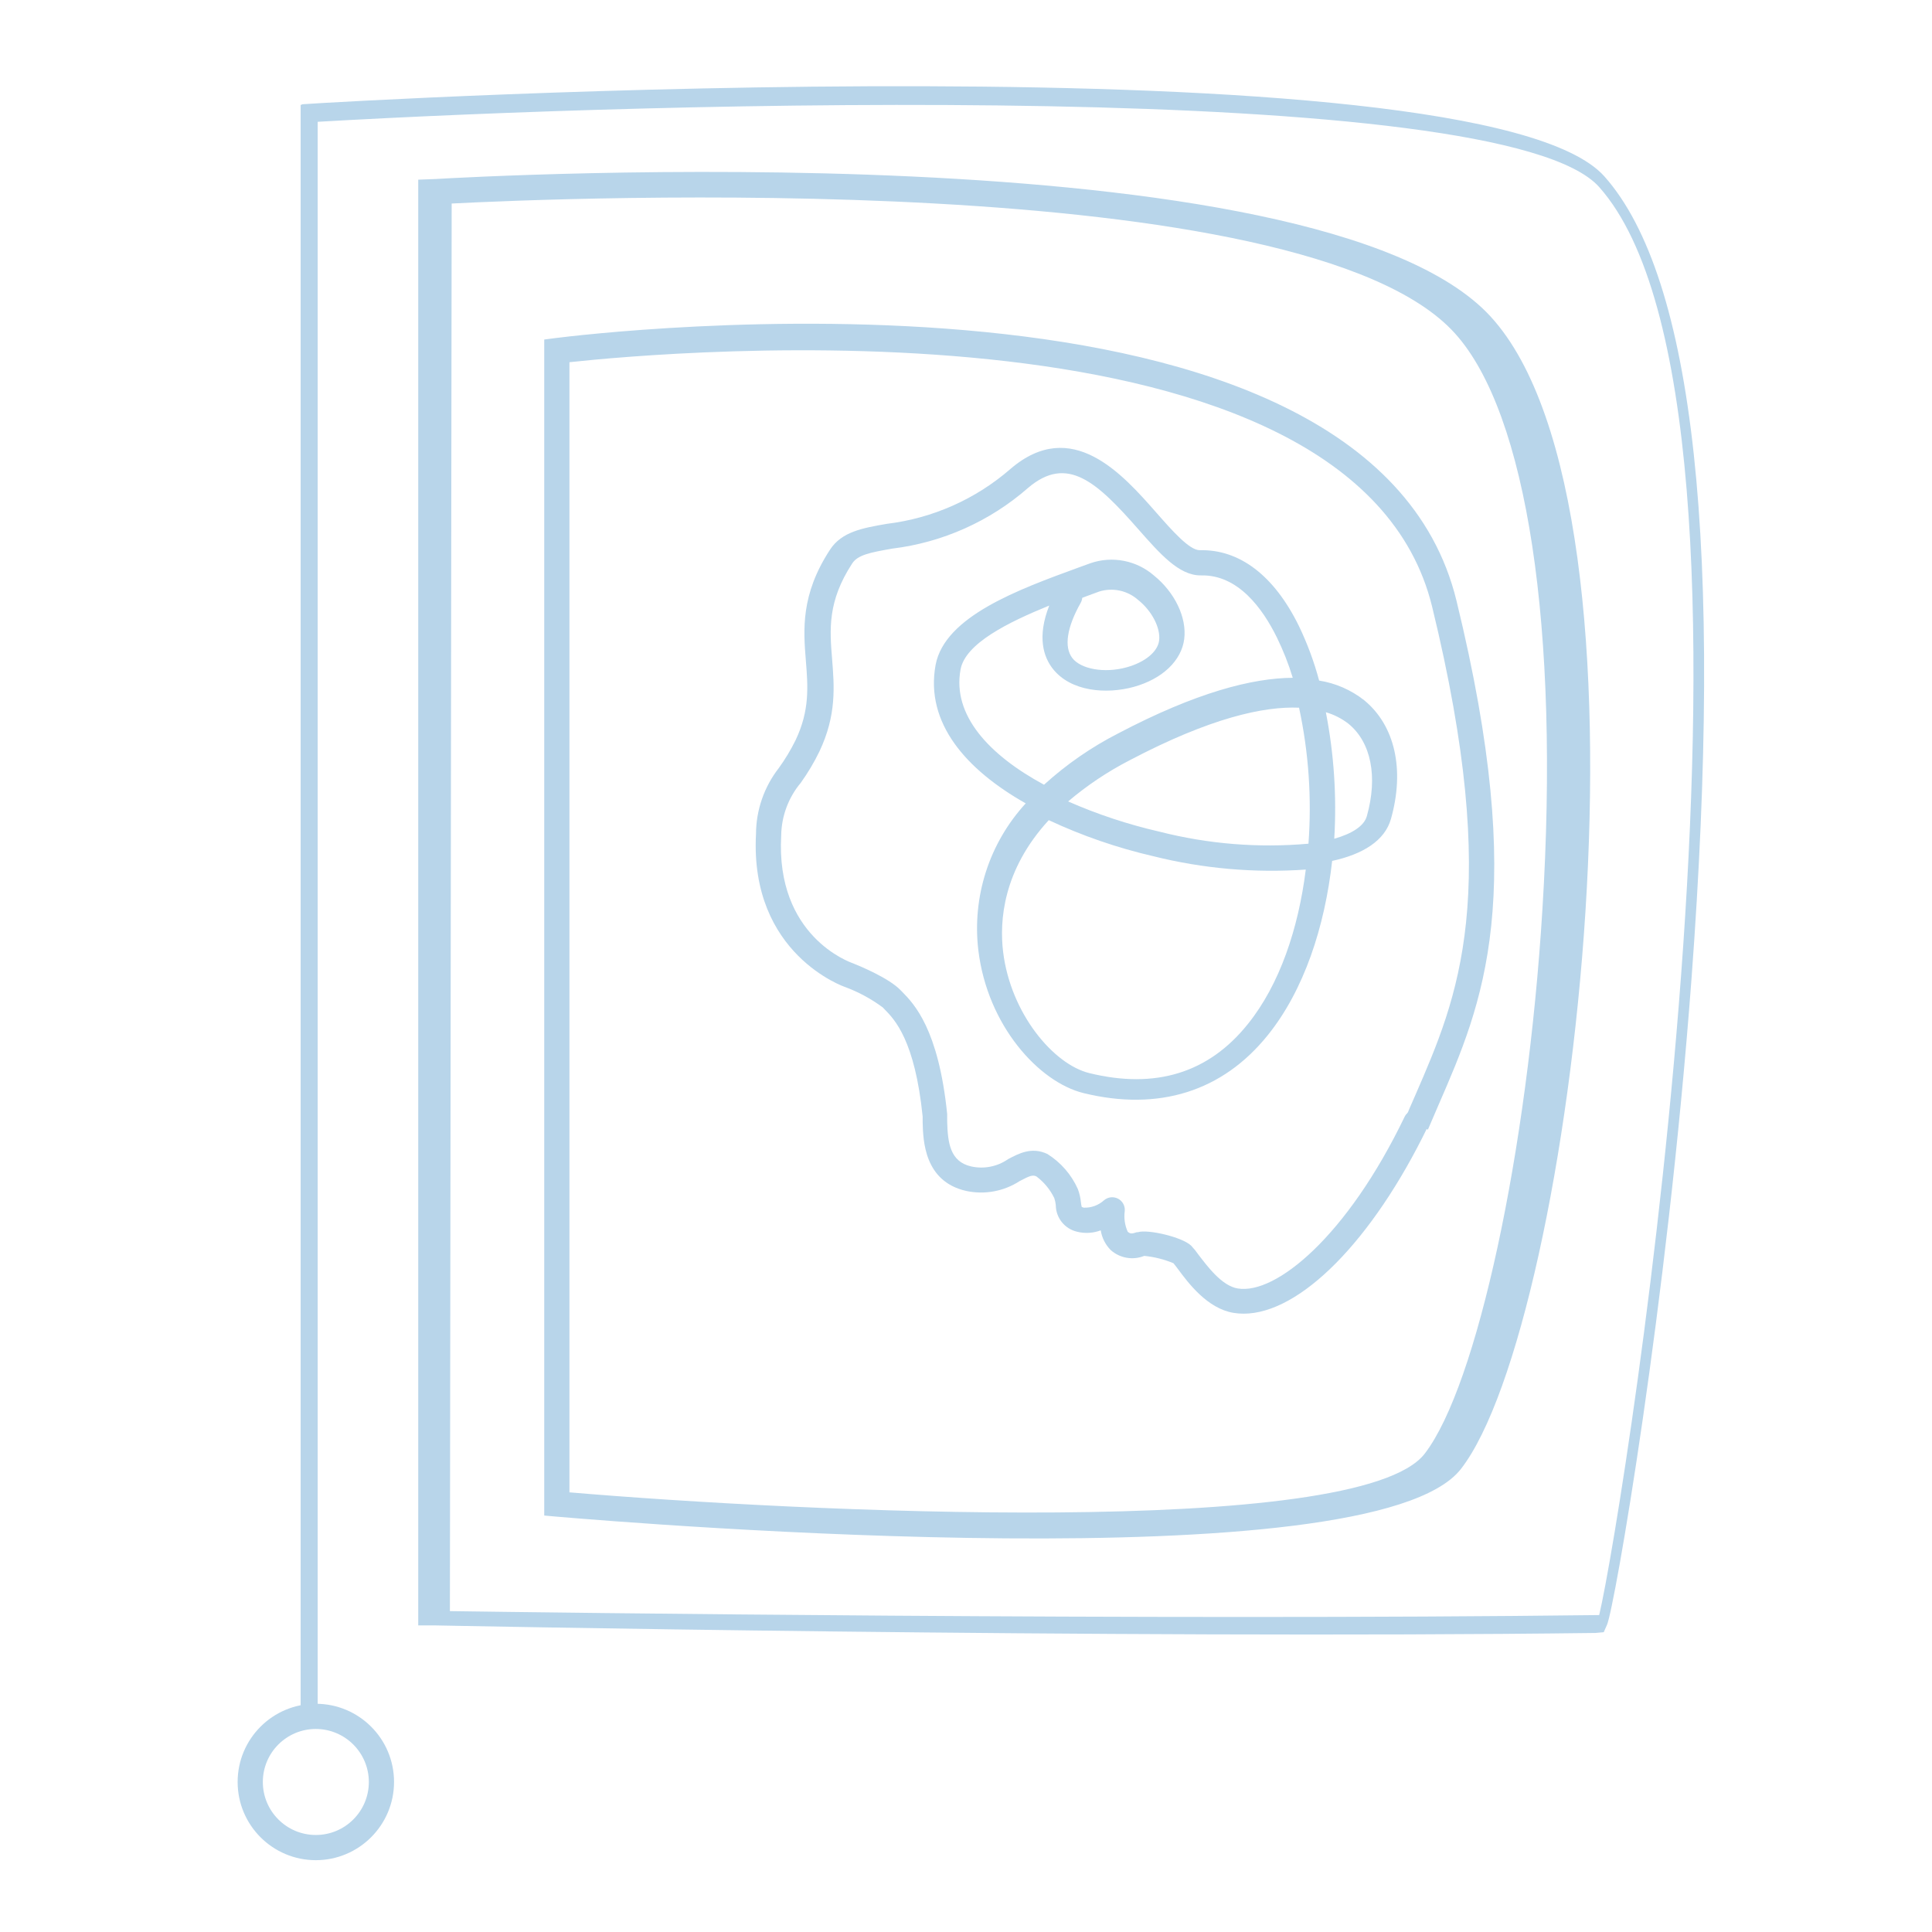
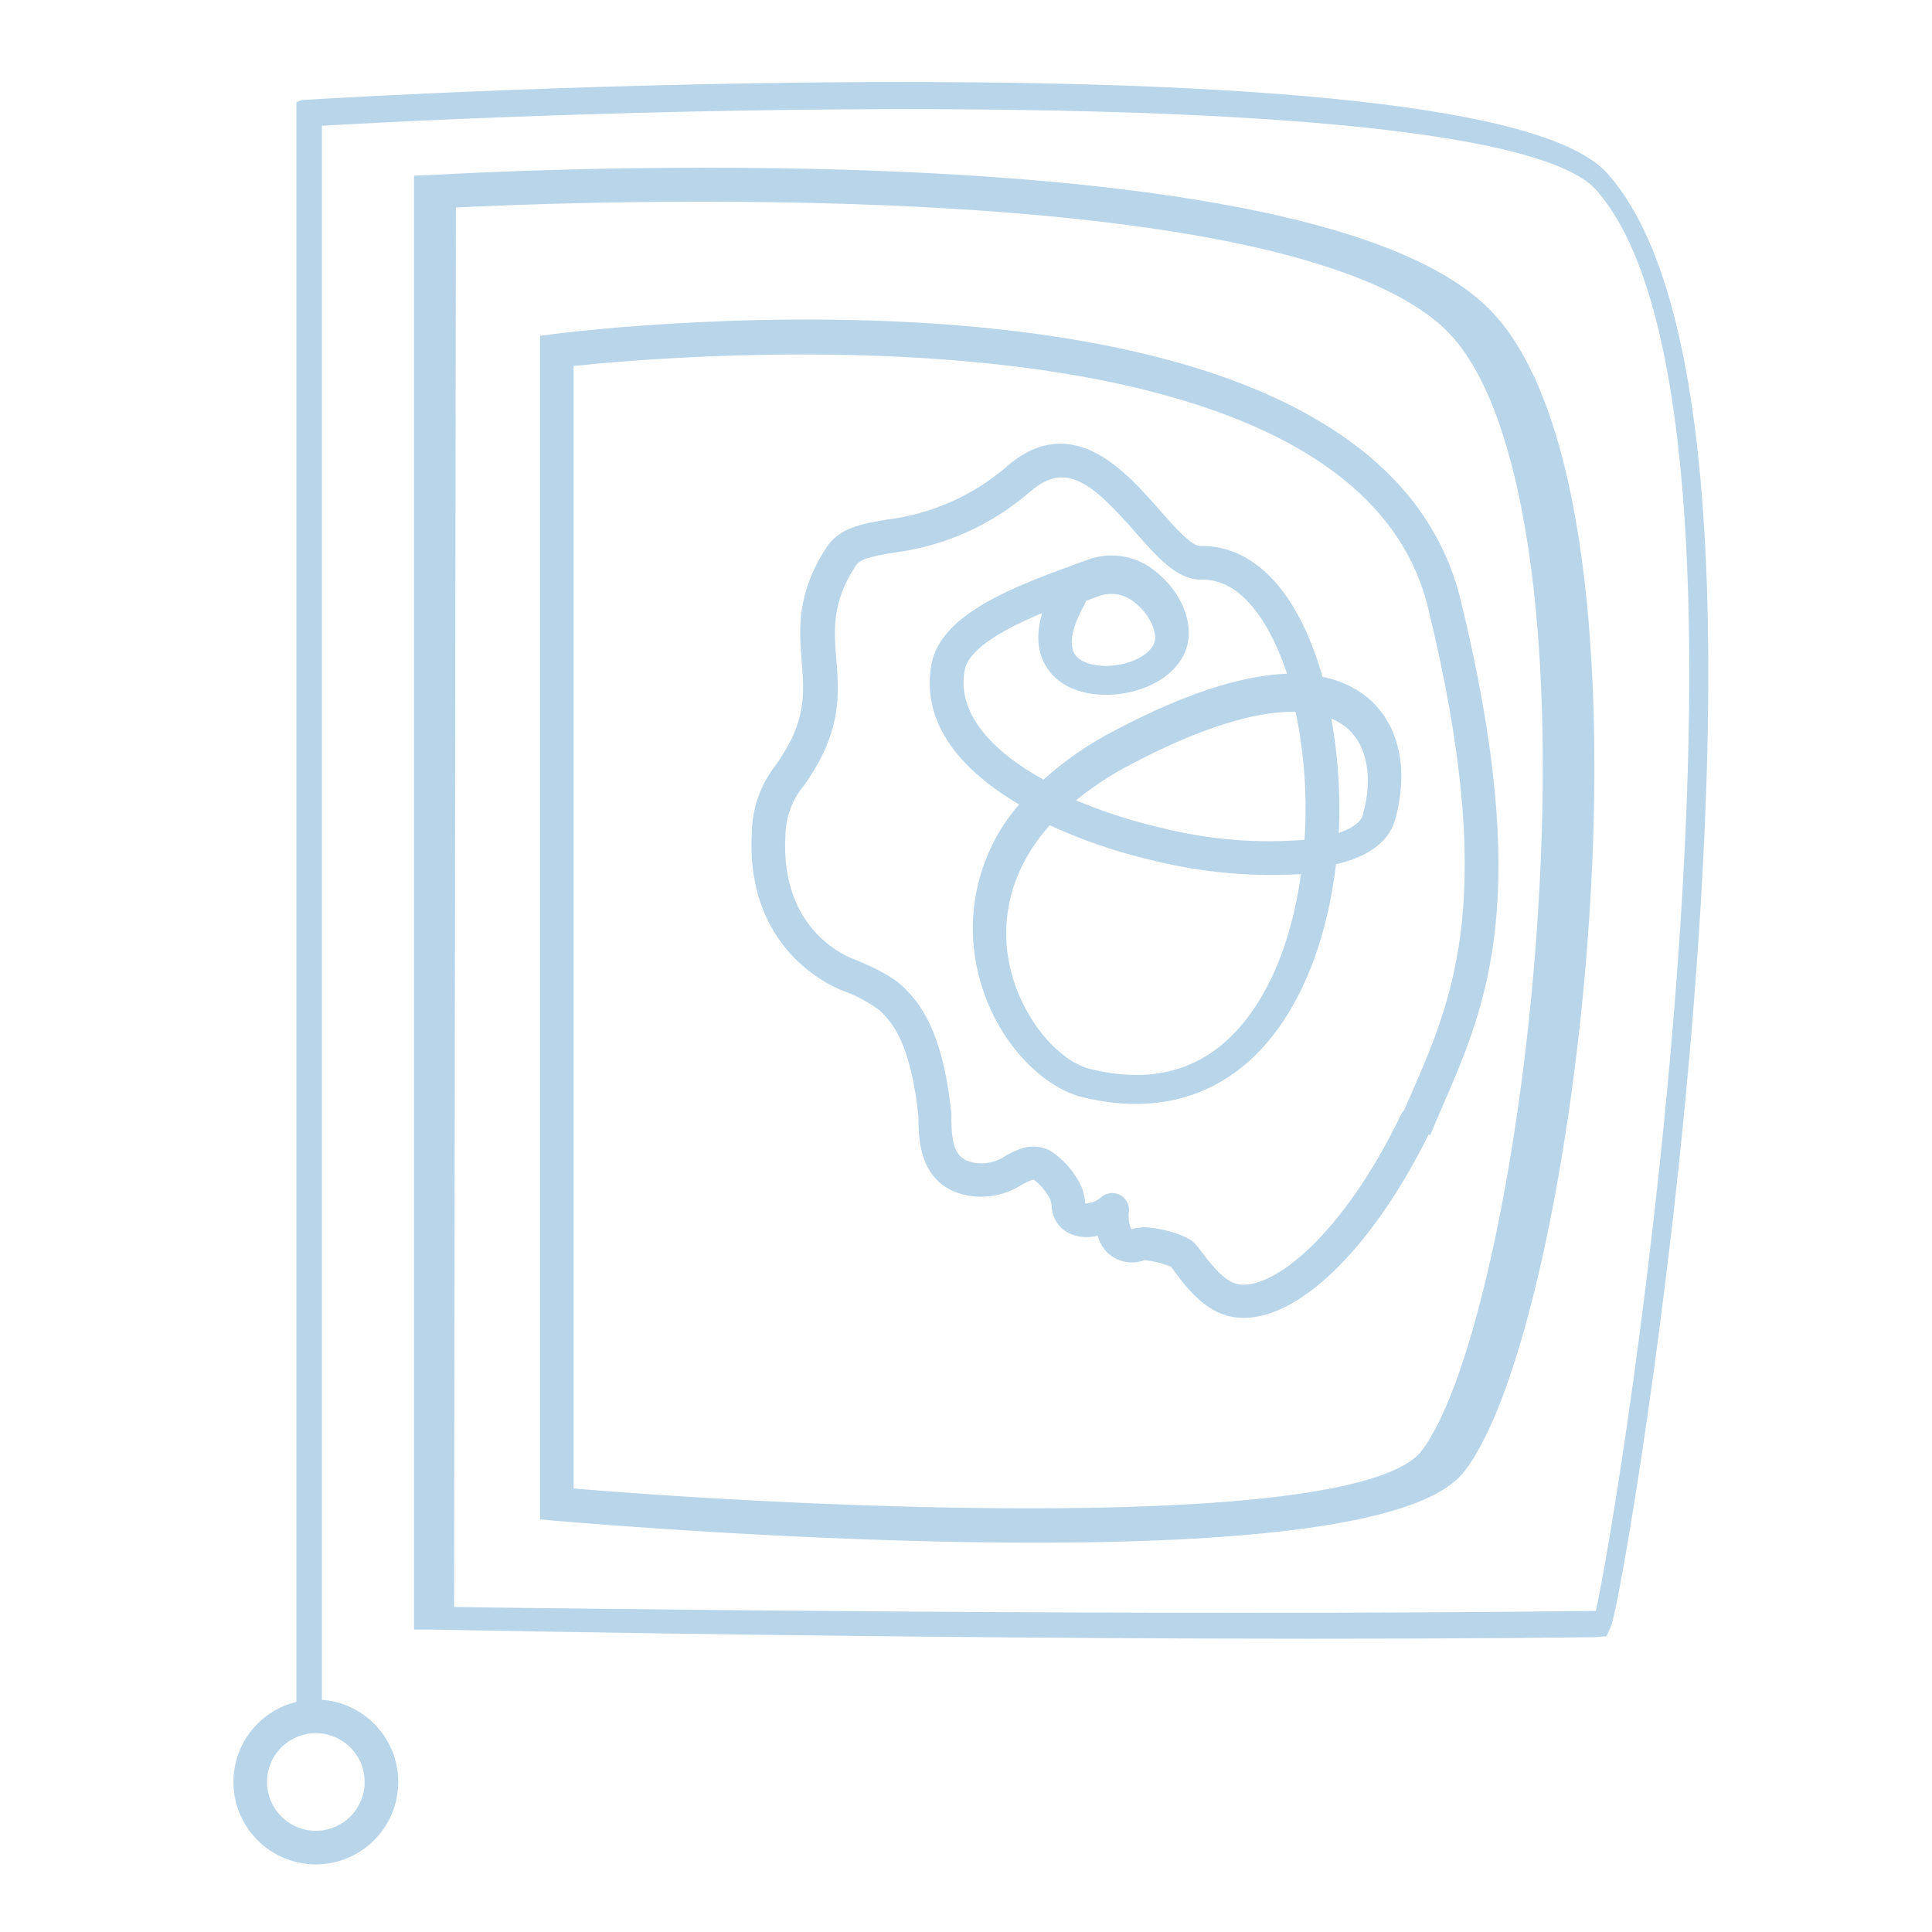
- <svg xmlns="http://www.w3.org/2000/svg" id="Layer_1" data-name="Layer 1" viewBox="0 0 230 230">
-   <defs>
-     <style>.cls-1{fill:#b8d5ea;}</style>
+ <svg xmlns="http://www.w3.org/2000/svg" id="Layer_1" data-name="Layer 1" viewBox="0 0 230 230" version="1.1">
+   <defs id="defs4">
+     <style id="style2">.cls-1{fill:#b8d5ea;}</style>
  </defs>
-   <path class="cls-1" d="M35.79,204.5v-192l.23-.09C41.74,12,176.1,4.24,191,21c10.72,12.06,14.2,44.24,10.36,95.65-2.91,38.9-9.16,74.76-10.05,76.78l-.39.88-1,.09c-57.38.73-138.17-.9-138.17-.9H49.79V21.39l2.09-.08c4.28-.25,105-6,125.56,16.36,21.33,23.18,10,119.87-3.53,137.22-10.65,13.61-97.89,6.5-107.8,5.65l-1.32-.12v-140l1.31-.17c3.95-.5,96.77-11.84,107.29,31.26,8.61,35.3,3.14,47.89-2.15,60.06-.42,1-.84,1.93-1.25,2.91l-2.76-1.16c.41-1,.84-2,1.26-2.94,5.09-11.72,10.36-23.83,2-58.16C161.24,34.39,79.22,41.88,67.79,43.12V177.66c26.94,2.29,94,5.63,101.83-4.62,6.21-8.08,12.23-35.93,14-64.77,2.07-33.43-1.82-59.06-10.4-68.57-18-20-107.22-16.1-119.45-15.47L53.56,191.8c11.25.16,83.39,1.13,136.82.47,3-12.61,23.68-143.35,0-170-11.53-13-112.64-10.08-152.56-7.77v190Z" />
-   <path class="cls-1" d="M37.6,221.45a9.31,9.31,0,1,1,9.31-9.31A9.32,9.32,0,0,1,37.6,221.45Zm0-15.62a6.31,6.31,0,1,0,6.31,6.31A6.32,6.32,0,0,0,37.6,205.83Z" />
-   <path class="cls-1" d="M148.05,156.39a7.4,7.4,0,0,1-1.22-.1c-3.11-.52-5.37-3.56-6.58-5.19-.21-.28-.47-.63-.56-.72a12.14,12.14,0,0,0-3.47-.87,3.84,3.84,0,0,1-4-.7,4.3,4.3,0,0,1-1.18-2.34,4.74,4.74,0,0,1-2.83.16,3.27,3.27,0,0,1-2.52-3.15,3.54,3.54,0,0,0-.18-.85,7.08,7.08,0,0,0-2.13-2.58c-.44-.21-.79-.08-2,.56a8.43,8.43,0,0,1-6.35,1.17c-5-1.12-5.13-6-5.19-8.14,0-.28,0-.53,0-.71-.92-9.09-3.35-11.57-4.52-12.76l-.23-.24a18.11,18.11,0,0,0-4.49-2.43S89.23,113.64,90,99.28a12.86,12.86,0,0,1,2.71-7.84,22.71,22.71,0,0,0,2-3.32c1.7-3.56,1.47-6.4,1.23-9.42-.3-3.7-.64-7.89,2.87-13.26,1.4-2.15,3.89-2.58,6.78-3.08a27.46,27.46,0,0,0,14.71-6.54c7.29-6.25,13.34.64,17.35,5.2,1.86,2.11,3.93,4.48,5.17,4.48,4.73-.12,8.85,3,11.8,9a37.05,37.05,0,0,1,2.42,6.52,11.6,11.6,0,0,1,5.36,2.34c3.66,3,4.85,8.24,3.19,14.13-.73,2.59-3.35,4.21-7,5-.88,7.86-3.35,15.39-7.66,20.74-5.39,6.71-13,9.09-21.94,6.9-5.29-1.3-11.43-8-12.52-17a22,22,0,0,1,5.64-17.49c-7.07-4-12-9.55-10.73-16.48,1.09-5.8,9.92-9,17-11.59l1.46-.53a7.7,7.7,0,0,1,7.53,1.47c2.48,2,3.93,5,3.61,7.56s-2.58,4.75-6,5.7c-3.26.9-7.5.58-9.65-2.16-1.08-1.38-1.9-3.75-.42-7.52-4.9,2-10,4.51-10.56,7.62-1,5.42,3.37,10.16,9.94,13.71a40.55,40.55,0,0,1,8.81-6.1c9.31-4.9,16-6.6,20.8-6.63A32.33,32.33,0,0,0,152,75.87c-1.68-3.41-4.59-7.46-9-7.37h-.08c-2.57,0-4.81-2.55-7.41-5.5-4.9-5.57-8.45-8.92-13.14-4.9a30.09,30.09,0,0,1-16.14,7.21c-2.69.47-4.12.76-4.78,1.77-2.94,4.51-2.68,7.84-2.39,11.38.26,3.28.54,6.67-1.51,11a25.54,25.54,0,0,1-2.22,3.73A10,10,0,0,0,93,99.45c-.68,12,8.17,15.1,8.55,15.23.78.31,4.28,1.76,5.64,3.18l.21.21c1.41,1.44,4.33,4.43,5.36,14.56,0,.24,0,.56,0,.93.07,2.47.34,4.73,2.85,5.3A5.57,5.57,0,0,0,120,138c1.26-.67,2.82-1.51,4.69-.62a9.5,9.5,0,0,1,3.62,4.16,6.18,6.18,0,0,1,.37,1.58,3.46,3.46,0,0,0,.1.57l.24.08a3.4,3.4,0,0,0,2.41-.88,1.5,1.5,0,0,1,2.47,1.27,4.53,4.53,0,0,0,.35,2.47c.3.27.51.26,1.09.06l.13,0c1.14-.37,5.24.56,6.33,1.6a9.19,9.19,0,0,1,.89,1.1c1,1.29,2.75,3.7,4.67,4,4.49.75,13-6.17,19.88-20.49a1.5,1.5,0,0,1,2.7,1.3C163.38,147.71,154.77,156.39,148.05,156.39Zm-23.2-58.75c-5.46,5.94-5.88,12-5.43,15.69.9,7.34,6,13.38,10.26,14.42,7.86,1.93,14.21,0,18.89-5.86,3.77-4.69,6-11.34,6.88-18.37a58.08,58.08,0,0,1-18.15-1.59A62.59,62.59,0,0,1,124.86,97.64Zm2.31-2.23A60.65,60.65,0,0,0,138,99a52.92,52.92,0,0,0,17.77,1.44,57,57,0,0,0-1.12-16.19c-4.16-.18-10.52,1.18-20.19,6.27A38.55,38.55,0,0,0,127.16,95.41Zm30.68-10.62a59.81,59.81,0,0,1,1,15.06c2.19-.62,3.56-1.55,3.88-2.69,1.32-4.7.51-8.8-2.19-11A8,8,0,0,0,157.84,84.79Zm-29-13.62a1.5,1.5,0,0,1-.19.6c-1.64,2.92-2,5.24-1,6.56s3.81,1.85,6.48,1.11c2.18-.6,3.69-1.85,3.86-3.18.19-1.5-.86-3.54-2.5-4.84a4.82,4.82,0,0,0-4.63-1l-1.47.54Z" />
+   <path class="cls-1" d="M35.79,204.5v-192l.23-.09C41.74,12,176.1,4.24,191,21c10.72,12.06,14.2,44.24,10.36,95.65-2.91,38.9-9.16,74.76-10.05,76.78l-.39.88-1,.09c-57.38.73-138.17-.9-138.17-.9H49.79V21.39l2.09-.08c4.28-.25,105-6,125.56,16.36,21.33,23.18,10,119.87-3.53,137.22-10.65,13.61-97.89,6.5-107.8,5.65l-1.32-.12v-140l1.31-.17c3.95-.5,96.77-11.84,107.29,31.26,8.61,35.3,3.14,47.89-2.15,60.06-.42,1-.84,1.93-1.25,2.91l-2.76-1.16c.41-1,.84-2,1.26-2.94,5.09-11.72,10.36-23.83,2-58.16C161.24,34.39,79.22,41.88,67.79,43.12V177.66c26.94,2.29,94,5.63,101.83-4.62,6.21-8.08,12.23-35.93,14-64.77,2.07-33.43-1.82-59.06-10.4-68.57-18-20-107.22-16.1-119.45-15.47L53.56,191.8c11.25.16,83.39,1.13,136.82.47,3-12.61,23.68-143.35,0-170-11.53-13-112.64-10.08-152.56-7.77v190Z" id="path8" style="stroke:#b8d5ea;fill:#b8d5ea;fill-opacity:1;stroke-opacity:1" />
+   <path class="cls-1" d="M37.6,221.45a9.31,9.31,0,1,1,9.31-9.31A9.32,9.32,0,0,1,37.6,221.45Zm0-15.62a6.31,6.31,0,1,0,6.31,6.31A6.32,6.32,0,0,0,37.6,205.83Z" id="path10" style="stroke:#b8d5ea;fill:#b8d5ea;fill-opacity:1;stroke-opacity:1" />
+   <path class="cls-1" d="M148.05,156.39a7.4,7.4,0,0,1-1.22-.1c-3.11-.52-5.37-3.56-6.58-5.19-.21-.28-.47-.63-.56-.72a12.14,12.14,0,0,0-3.47-.87,3.84,3.84,0,0,1-4-.7,4.3,4.3,0,0,1-1.18-2.34,4.74,4.74,0,0,1-2.83.16,3.27,3.27,0,0,1-2.52-3.15,3.54,3.54,0,0,0-.18-.85,7.08,7.08,0,0,0-2.13-2.58c-.44-.21-.79-.08-2,.56a8.43,8.43,0,0,1-6.35,1.17c-5-1.12-5.13-6-5.19-8.14,0-.28,0-.53,0-.71-.92-9.09-3.35-11.57-4.52-12.76l-.23-.24a18.11,18.11,0,0,0-4.49-2.43S89.23,113.64,90,99.28a12.86,12.86,0,0,1,2.71-7.84,22.71,22.71,0,0,0,2-3.32c1.7-3.56,1.47-6.4,1.23-9.42-.3-3.7-.64-7.89,2.87-13.26,1.4-2.15,3.89-2.58,6.78-3.08a27.46,27.46,0,0,0,14.71-6.54c7.29-6.25,13.34.64,17.35,5.2,1.86,2.11,3.93,4.48,5.17,4.48,4.73-.12,8.85,3,11.8,9a37.05,37.05,0,0,1,2.42,6.52,11.6,11.6,0,0,1,5.36,2.34c3.66,3,4.85,8.24,3.19,14.13-.73,2.59-3.35,4.21-7,5-.88,7.86-3.35,15.39-7.66,20.74-5.39,6.71-13,9.09-21.94,6.9-5.29-1.3-11.43-8-12.52-17a22,22,0,0,1,5.64-17.49c-7.07-4-12-9.55-10.73-16.48,1.09-5.8,9.92-9,17-11.59l1.46-.53a7.7,7.7,0,0,1,7.53,1.47c2.48,2,3.93,5,3.61,7.56s-2.58,4.75-6,5.7c-3.26.9-7.5.58-9.65-2.16-1.08-1.38-1.9-3.75-.42-7.52-4.9,2-10,4.51-10.56,7.62-1,5.42,3.37,10.16,9.94,13.71a40.55,40.55,0,0,1,8.81-6.1c9.31-4.9,16-6.6,20.8-6.63A32.33,32.33,0,0,0,152,75.87c-1.68-3.41-4.59-7.46-9-7.37h-.08c-2.57,0-4.81-2.55-7.41-5.5-4.9-5.57-8.45-8.92-13.14-4.9a30.09,30.09,0,0,1-16.14,7.21c-2.69.47-4.12.76-4.78,1.77-2.94,4.51-2.68,7.84-2.39,11.38.26,3.28.54,6.67-1.51,11a25.54,25.54,0,0,1-2.22,3.73A10,10,0,0,0,93,99.45c-.68,12,8.17,15.1,8.55,15.23.78.31,4.28,1.76,5.64,3.18l.21.21c1.41,1.44,4.33,4.43,5.36,14.56,0,.24,0,.56,0,.93.07,2.47.34,4.73,2.85,5.3A5.57,5.57,0,0,0,120,138c1.26-.67,2.82-1.51,4.69-.62a9.5,9.5,0,0,1,3.62,4.16,6.18,6.18,0,0,1,.37,1.58,3.46,3.46,0,0,0,.1.57l.24.08a3.4,3.4,0,0,0,2.41-.88,1.5,1.5,0,0,1,2.47,1.27,4.53,4.53,0,0,0,.35,2.47c.3.27.51.26,1.09.06l.13,0c1.14-.37,5.24.56,6.33,1.6a9.19,9.19,0,0,1,.89,1.1c1,1.29,2.75,3.7,4.67,4,4.49.75,13-6.17,19.88-20.49a1.5,1.5,0,0,1,2.7,1.3C163.38,147.71,154.77,156.39,148.05,156.39Zm-23.2-58.75c-5.46,5.94-5.88,12-5.43,15.69.9,7.34,6,13.38,10.26,14.42,7.86,1.93,14.21,0,18.89-5.86,3.77-4.69,6-11.34,6.88-18.37a58.08,58.08,0,0,1-18.15-1.59A62.59,62.59,0,0,1,124.86,97.64Zm2.31-2.23A60.65,60.65,0,0,0,138,99a52.92,52.92,0,0,0,17.77,1.44,57,57,0,0,0-1.12-16.19c-4.16-.18-10.52,1.18-20.19,6.27A38.55,38.55,0,0,0,127.16,95.41Zm30.68-10.62a59.81,59.81,0,0,1,1,15.06c2.19-.62,3.56-1.55,3.88-2.69,1.32-4.7.51-8.8-2.19-11A8,8,0,0,0,157.84,84.79Zm-29-13.62a1.5,1.5,0,0,1-.19.6c-1.64,2.92-2,5.24-1,6.56s3.81,1.85,6.48,1.11c2.18-.6,3.69-1.85,3.86-3.18.19-1.5-.86-3.54-2.5-4.84a4.82,4.82,0,0,0-4.63-1l-1.47.54Z" id="path12" style="stroke:#b8d5ea;fill:#b8d5ea;fill-opacity:1;stroke-opacity:1" />
</svg>
